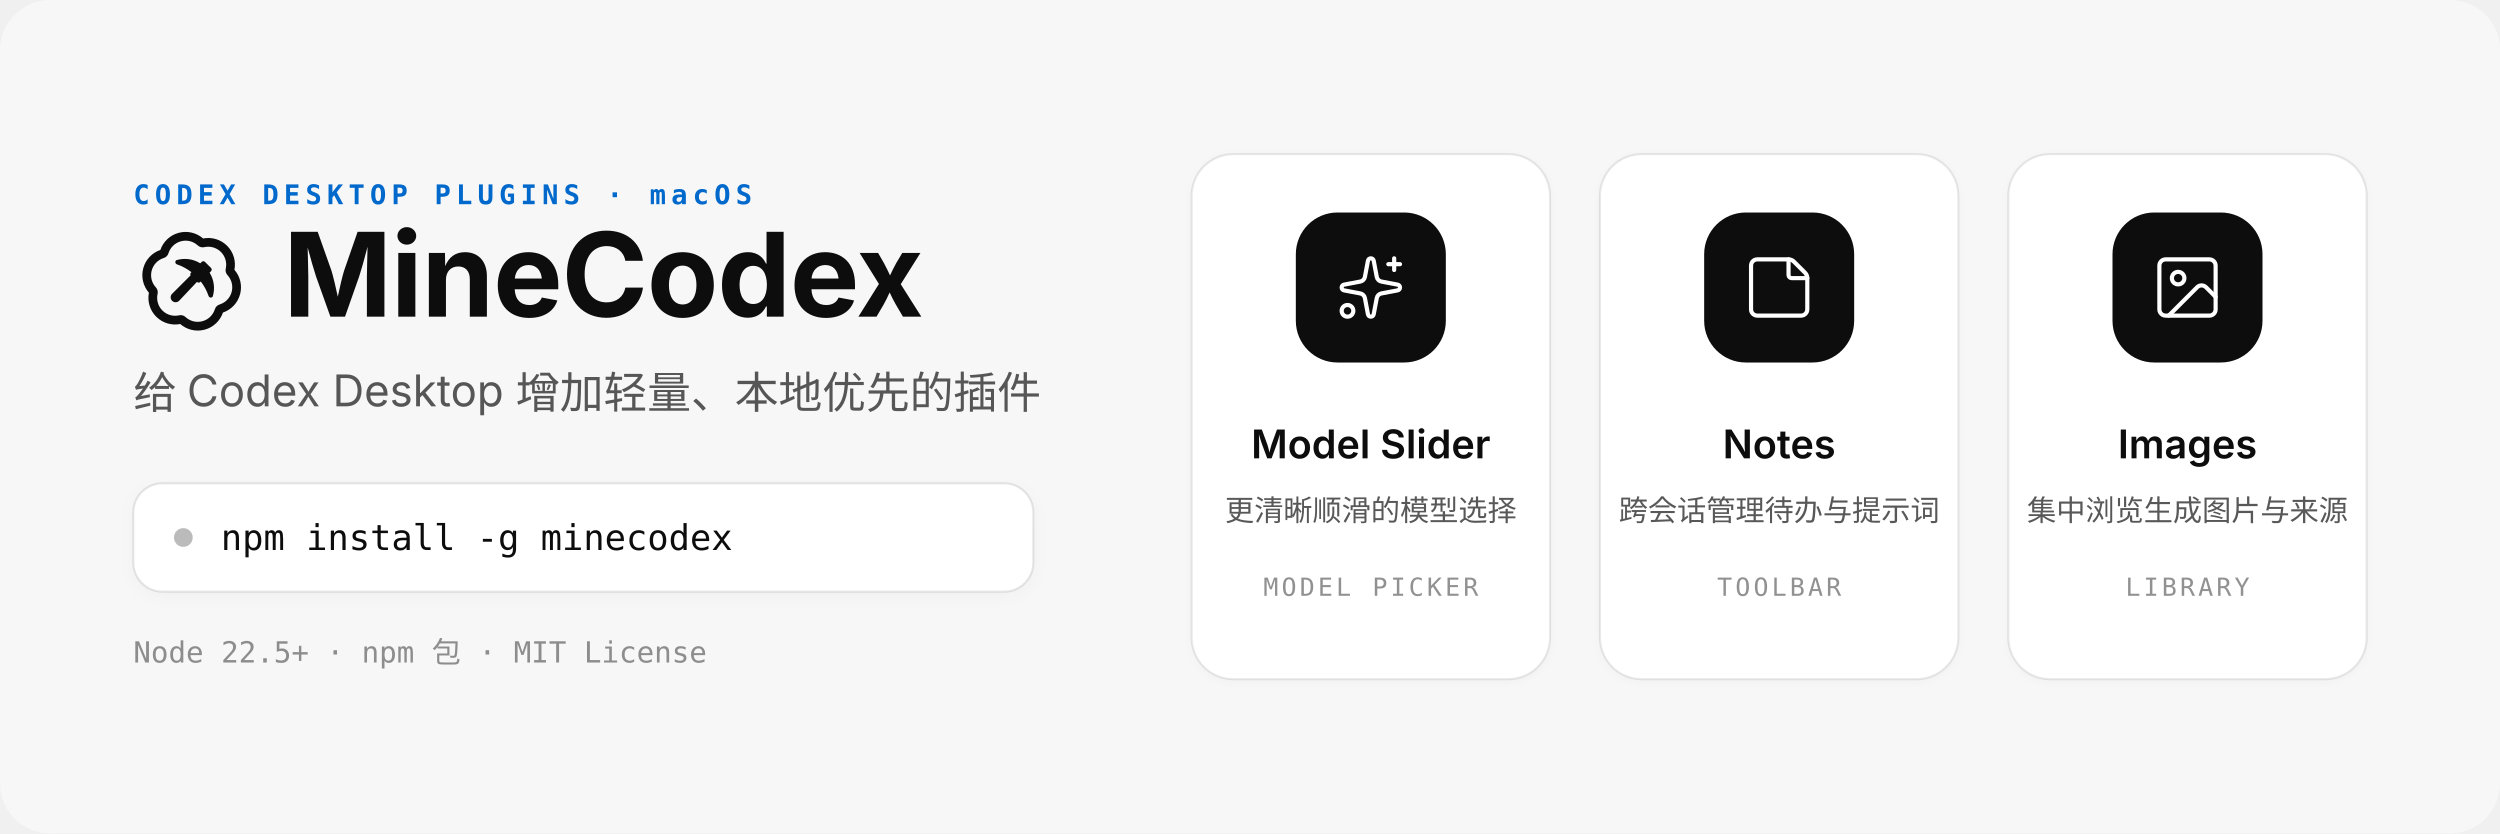
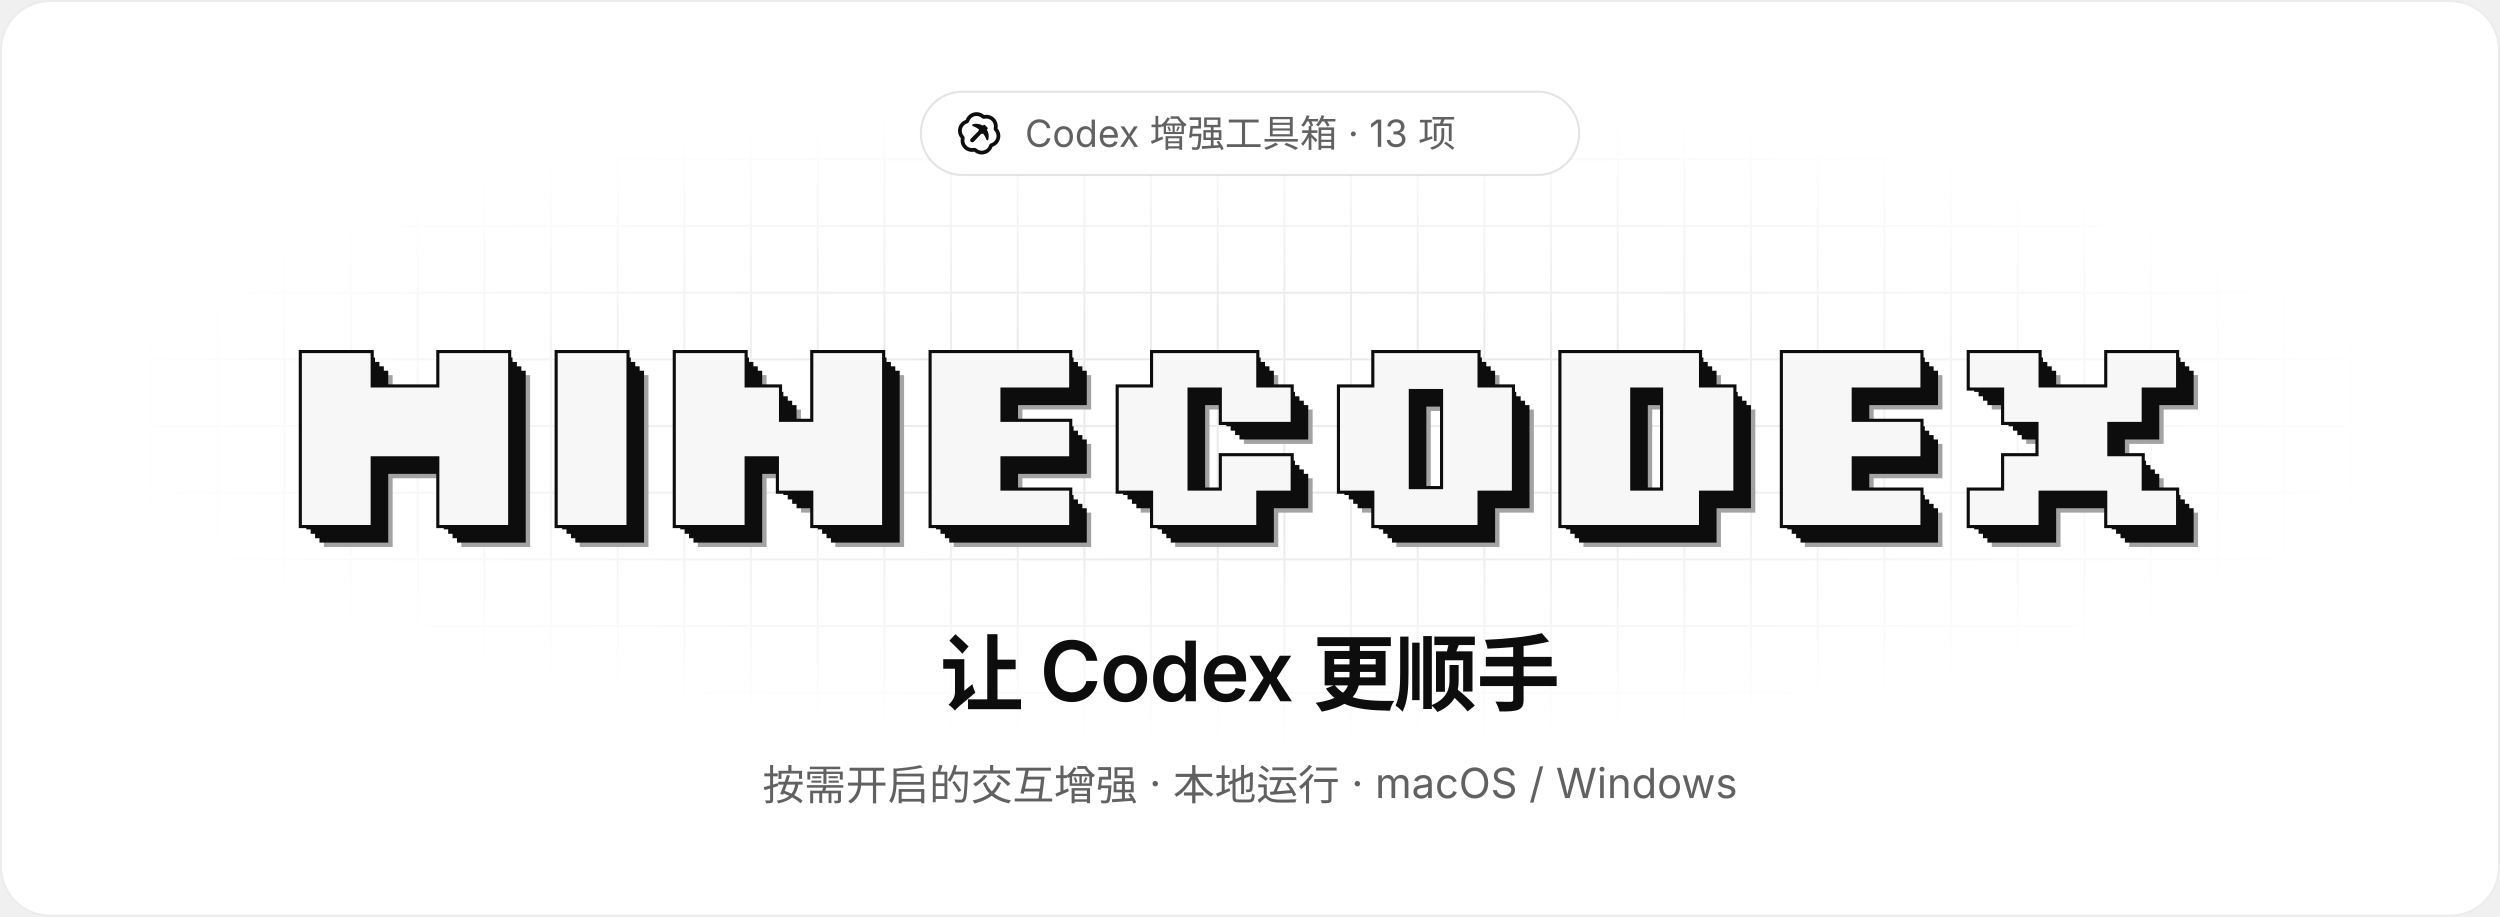
- <svg xmlns="http://www.w3.org/2000/svg" width="1200" height="400" viewBox="0 0 1200 400" role="img" aria-labelledby="hero-title hero-desc">
+ <svg xmlns="http://www.w3.org/2000/svg" width="1200" height="440" viewBox="0 0 1200 440" role="img" aria-labelledby="t d">
  <defs>
-     <style>
-       .mono { font-family: ui-monospace, SFMono-Regular, Menlo, Monaco, Consolas, monospace; }
-       .sans { font-family: -apple-system, BlinkMacSystemFont, "SF Pro Display", "SF Pro Text", "Segoe UI", "PingFang SC", "Hiragino Sans GB", sans-serif; }
-     </style>
-     <filter id="card-shadow" x="-8%" y="-8%" width="116%" height="120%">
-       <feDropShadow dx="0" dy="6" stdDeviation="12" flood-color="#000000" flood-opacity="0.04" />
-       <feDropShadow dx="0" dy="1" stdDeviation="2" flood-color="#000000" flood-opacity="0.03" />
-     </filter>
-     <filter id="terminal-shadow" x="-4%" y="-8%" width="108%" height="124%">
-       <feDropShadow dx="0" dy="2" stdDeviation="4" flood-color="#000000" flood-opacity="0.03" />
-     </filter>
+     <clipPath id="frame">
+       <rect width="1200" height="440" rx="24" />
+     </clipPath>
+     <pattern id="grid" width="32" height="32" patternUnits="userSpaceOnUse" x="8" y="12">
+       <path d="M32 0H0V32" fill="none" stroke="#0d0d0d13" stroke-width="2" />
+     </pattern>
+     <radialGradient id="fade" cx="50%" cy="46%" r="50%" gradientTransform="translate(.5 .46) scale(1 .78) translate(-.5 -.46)">
+       <stop offset=".3" stop-color="#fff" />
+       <stop offset=".92" stop-color="#fff" stop-opacity="0" />
+     </radialGradient>
+     <mask id="grid-mask">
+       <rect width="1200" height="440" fill="url(#fade)" />
+     </mask>
+     <path id="word" d="M144.9 252V169.5H177.9V186H210.9V169.5H243.9V252H210.9V219H177.9V252ZM267.7 252V169.5H300.7V252ZM324.4 252V169.5H357.4V186H373.9V202.5H390.4V169.5H423.4V252H390.4V235.5H373.9V219H357.4V252ZM447.2 252V169.5H513.2V186H480.2V202.5H513.2V219H480.2V235.5H513.2V252ZM553.5 252V235.5H537V186H553.5V169.5H603V186H619.5V202.5H586.5V186H570V235.5H586.5V219H619.5V235.5H603V252ZM659.7 252V235.5H643.2V186H659.7V169.5H709.2V186H725.7V235.5H709.2V252ZM676.2 234.8H692.7V186.7H676.2ZM749.5 252V169.5H815.5V186H832V235.5H815.5V252ZM782.5 235.5H798.3V186H782.5ZM855.8 252V169.5H921.8V186H888.8V202.5H921.8V219H888.8V235.5H921.8V252ZM945.5 252V235.5H962V219H978.5V202.5H962V186H945.5V169.5H978.5V186H1011.5V169.5H1044.5V186H1028V202.5H1011.5V219H1028V235.5H1044.5V252H1011.5V235.5H978.5V252Z" />
  </defs>
-   <rect width="1200" height="400" rx="24" fill="#f7f7f7" />
-   <g transform="translate(64 84)">
-     <text class="mono" x="0" y="14" font-size="13" font-weight="600" letter-spacing="2.5" fill="#0169cc">CODEX DESKTOP PLUGINS · macOS</text>
-     <g transform="translate(0 23) scale(2.333333)" color="#0d0d0d" fill="none">
+   <g clip-path="url(#frame)">
+     <rect width="1200" height="440" fill="#ffffff" />
+     <rect width="1200" height="440" fill="url(#grid)" mask="url(#grid-mask)" />
+   </g>
+   <rect x=".5" y=".5" width="1199" height="439" rx="23.5" fill="none" stroke="#0d0d0d13" />
+   <g transform="translate(442.0 44)">
+     <rect width="316" height="40" rx="20" fill="#ffffff" stroke="#0d0d0d1c" />
+     <g transform="translate(16 8)" color="#0d0d0d" fill="none">
      <path id="codex-outline" fill="currentColor" fill-rule="evenodd" clip-rule="evenodd" d="M9.332 2.038C11.164 1.547 13.027 2.047 14.356 3.202C16.086 2.865 17.951 3.364 19.294 4.707C20.636 6.049 21.133 7.913 20.796 9.642C21.953 10.972 22.453 12.835 21.962 14.668C21.471 16.503 20.105 17.866 18.439 18.439C17.866 20.105 16.503 21.47 14.669 21.962C12.836 22.453 10.973 21.952 9.643 20.796C7.914 21.132 6.05 20.635 4.708 19.293C3.366 17.951 2.867 16.087 3.203 14.357C2.047 13.027 1.548 11.164 2.039 9.331C2.53 7.498 3.894 6.133 5.56 5.559C6.134 3.893 7.498 2.529 9.332 2.038ZM13.262 4.635C12.361 3.801 11.067 3.436 9.797 3.776C8.527 4.116 7.589 5.08 7.225 6.253C7.081 6.716 6.718 7.079 6.254 7.223C5.081 7.587 4.118 8.526 3.778 9.796C3.438 11.067 3.801 12.361 4.635 13.262C4.965 13.618 5.098 14.115 4.991 14.588C4.719 15.786 5.051 17.089 5.981 18.019C6.911 18.949 8.213 19.28 9.412 19.008L9.589 18.979C9.947 18.943 10.306 19.04 10.598 19.25L10.738 19.364L10.912 19.514C11.802 20.241 13.013 20.541 14.204 20.222C15.473 19.882 16.411 18.919 16.775 17.746C16.919 17.282 17.283 16.919 17.747 16.775L17.963 16.7C19.038 16.292 19.905 15.394 20.224 14.203C20.564 12.933 20.199 11.639 19.365 10.737C19.035 10.381 18.902 9.884 19.009 9.411L19.053 9.185C19.237 8.051 18.892 6.852 18.02 5.98C17.09 5.05 15.787 4.718 14.588 4.99C14.115 5.097 13.619 4.965 13.262 4.635Z" />
      <g id="pickaxe" transform="translate(6.24 6.24) scale(.48)" fill="currentColor">
        <path d="M15.686 4.314 16.3 3.7a1 1 0 0 1 1.4 0l2.6 2.6a1 1 0 0 1 0 1.4l-.614.614a12.501 12.501 0 0 1 1.356 10.225 1 1 0 0 1-1.751-.119 22 22 0 0 0-3.393-6.319l-.198.199a1 1 0 0 1-1.4 0l-.219.169L6.619 20.38a1 1 0 1 1-3-3l7.912-7.912.169.232a1 1 0 0 1 0-1.4l.198-.197A22 22 0 0 0 5.58 4.71a1 1 0 0 1-.119-1.752 12.5 12.5 0 0 1 10.225 1.356Z" />
      </g>
    </g>
-     <text class="sans" x="72" y="68" font-size="56" font-weight="700" letter-spacing="-0.5" fill="#0d0d0d">MineCodex</text>
-     <text class="sans" x="0" y="112" font-size="21" font-weight="400" fill="rgba(13,13,13,0.68)">给 Codex Desktop 增加轻量、本地优先的插件</text>
-     <g transform="translate(0 148)" filter="url(#terminal-shadow)">
-       <rect x="0" y="0" width="432" height="52" rx="14" fill="#ffffff" stroke="rgba(13,13,13,0.1)" />
-       <circle cx="24" cy="26" r="4.5" fill="rgba(13,13,13,0.28)" />
-       <text class="mono" x="42" y="32" font-size="17" font-weight="500" fill="#0d0d0d">npm install -g minecodex</text>
-     </g>
-     <text class="mono" x="0" y="234" font-size="14" fill="rgba(13,13,13,0.45)">Node 22.5+ · npm 包 · MIT License</text>
+     <text x="50" y="26.5" font-family="-apple-system, BlinkMacSystemFont, &quot;Segoe UI&quot;, &quot;PingFang SC&quot;, &quot;Hiragino Sans GB&quot;, &quot;Microsoft YaHei&quot;, sans-serif" font-size="18" fill="#0d0d0da6">Codex 增强工具箱 · 13 项</text>
  </g>
-   <g transform="translate(572 74)" filter="url(#card-shadow)">
-     <g transform="translate(0 0)">
-       <rect x="0" y="0" width="172" height="252" rx="20" fill="#ffffff" stroke="rgba(13,13,13,0.09)" />
-       <rect x="50" y="28" width="72" height="72" rx="20" fill="#0d0d0d" />
-       <g transform="translate(69.2 47.2) scale(1.4)" fill="none" stroke="#ffffff" stroke-width="1.43" stroke-linecap="round" stroke-linejoin="round">
-         <path d="M11.017 2.814a1 1 0 0 1 1.966 0l1.051 5.558a2 2 0 0 0 1.594 1.594l5.558 1.051a1 1 0 0 1 0 1.966l-5.558 1.051a2 2 0 0 0-1.594 1.594l-1.051 5.558a1 1 0 0 1-1.966 0l-1.051-5.558a2 2 0 0 0-1.594-1.594l-5.558-1.051a1 1 0 0 1 0-1.966l5.558-1.051a2 2 0 0 0 1.594-1.594z" />
-         <path d="M20 2v4" />
-         <path d="M22 4h-4" />
-         <circle cx="4" cy="20" r="2" />
-       </g>
-       <text class="sans" x="86" y="146" font-size="19" font-weight="600" text-anchor="middle" fill="#0d0d0d">Model Slider</text>
-       <text class="sans" x="86" y="176" font-size="14" text-anchor="middle" fill="rgba(13,13,13,0.68)">更清晰顺滑的模型选择</text>
-       <text class="mono" x="86" y="212" font-size="12" letter-spacing="1.5" text-anchor="middle" fill="rgba(13,13,13,0.45)">MODEL PICKER</text>
-     </g>
-     <g transform="translate(196 0)">
-       <rect x="0" y="0" width="172" height="252" rx="20" fill="#ffffff" stroke="rgba(13,13,13,0.09)" />
-       <rect x="50" y="28" width="72" height="72" rx="20" fill="#0d0d0d" />
-       <g transform="translate(68 46) scale(1.5)" fill="none" stroke="#ffffff" stroke-width="1.333" stroke-linecap="round" stroke-linejoin="round">
-         <path d="M21 9a2.4 2.4 0 0 0-.706-1.706l-3.588-3.588A2.4 2.4 0 0 0 15 3H5a2 2 0 0 0-2 2v14a2 2 0 0 0 2 2h14a2 2 0 0 0 2-2z" />
-         <path d="M15 3v5a1 1 0 0 0 1 1h5" />
-       </g>
-       <text class="sans" x="86" y="146" font-size="19" font-weight="600" text-anchor="middle" fill="#0d0d0d">Notes</text>
-       <text class="sans" x="86" y="176" font-size="14" text-anchor="middle" fill="rgba(13,13,13,0.68)">跨会话管理待办与提示词</text>
-       <text class="mono" x="86" y="212" font-size="12" letter-spacing="1.5" text-anchor="middle" fill="rgba(13,13,13,0.45)">TOOLBAR</text>
-     </g>
-     <g transform="translate(392 0)">
-       <rect x="0" y="0" width="172" height="252" rx="20" fill="#ffffff" stroke="rgba(13,13,13,0.09)" />
-       <rect x="50" y="28" width="72" height="72" rx="20" fill="#0d0d0d" />
-       <g transform="translate(68 46) scale(1.5)" fill="none" stroke="#ffffff" stroke-width="1.333" stroke-linecap="round" stroke-linejoin="round">
-         <rect x="3" y="3" width="18" height="18" rx="2" />
-         <circle cx="9" cy="9" r="2" />
-         <path d="m21 15-3.086-3.086a2 2 0 0 0-2.828 0L6 21" />
-       </g>
-       <text class="sans" x="86" y="146" font-size="19" font-weight="600" text-anchor="middle" fill="#0d0d0d">Images</text>
-       <text class="sans" x="86" y="176" font-size="14" text-anchor="middle" fill="rgba(13,13,13,0.68)">集中浏览生成图片与来源</text>
-       <text class="mono" x="86" y="212" font-size="12" letter-spacing="1.5" text-anchor="middle" fill="rgba(13,13,13,0.45)">LIBRARY</text>
-     </g>
+   <g>
+     <use href="#word" x="10.56" y="10.56" fill="#a3a3a3" />
+     <use href="#word" x="8.45" y="8.45" fill="#0d0d0d" />
+     <use href="#word" x="6.34" y="6.34" fill="#0d0d0d" />
+     <use href="#word" x="4.22" y="4.22" fill="#0d0d0d" />
+     <use href="#word" x="2.11" y="2.11" fill="#0d0d0d" />
+     <use href="#word" fill="#f7f7f7" stroke="#0d0d0d" stroke-width="3" stroke-linejoin="miter" paint-order="stroke" />
  </g>
+   <text x="600.0" y="338" text-anchor="middle" font-family="-apple-system, BlinkMacSystemFont, &quot;Segoe UI&quot;, &quot;PingFang SC&quot;, &quot;Hiragino Sans GB&quot;, &quot;Microsoft YaHei&quot;, sans-serif" font-size="40" font-weight="600" letter-spacing="-0.6" fill="#0d0d0d">让 Codex 更顺手</text>
+   <text x="600.0" y="384" text-anchor="middle" font-family="-apple-system, BlinkMacSystemFont, &quot;Segoe UI&quot;, &quot;PingFang SC&quot;, &quot;Hiragino Sans GB&quot;, &quot;Microsoft YaHei&quot;, sans-serif" font-size="20" fill="#0d0d0da6">按需开启的交互增强 · 本地运行 · macOS / Windows</text>
</svg>
